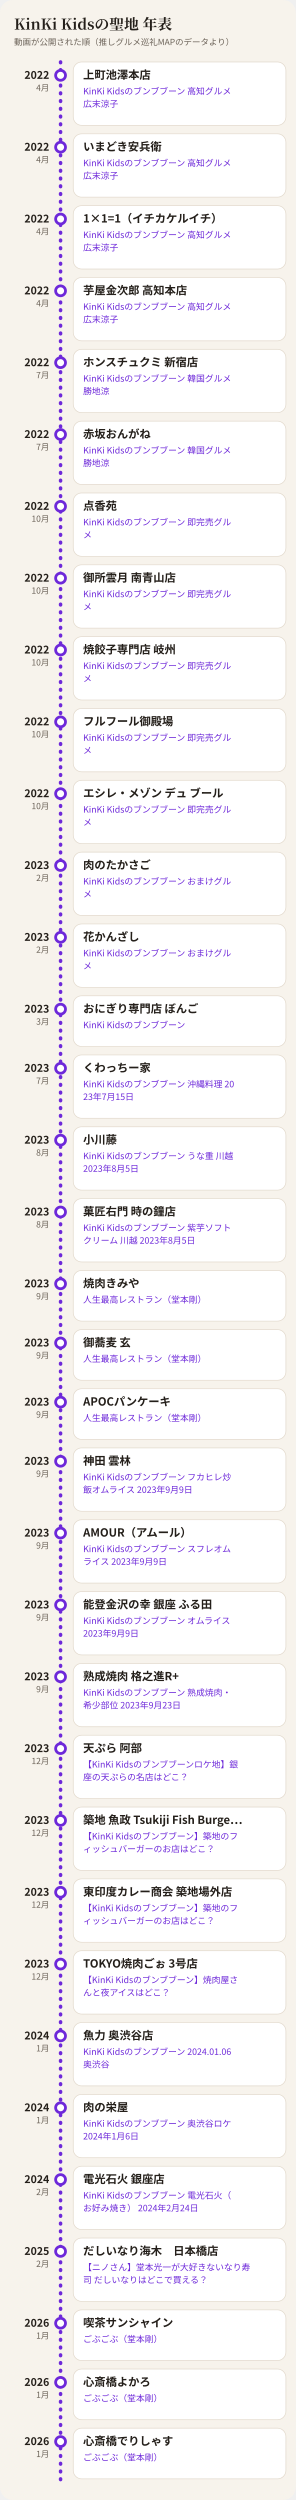
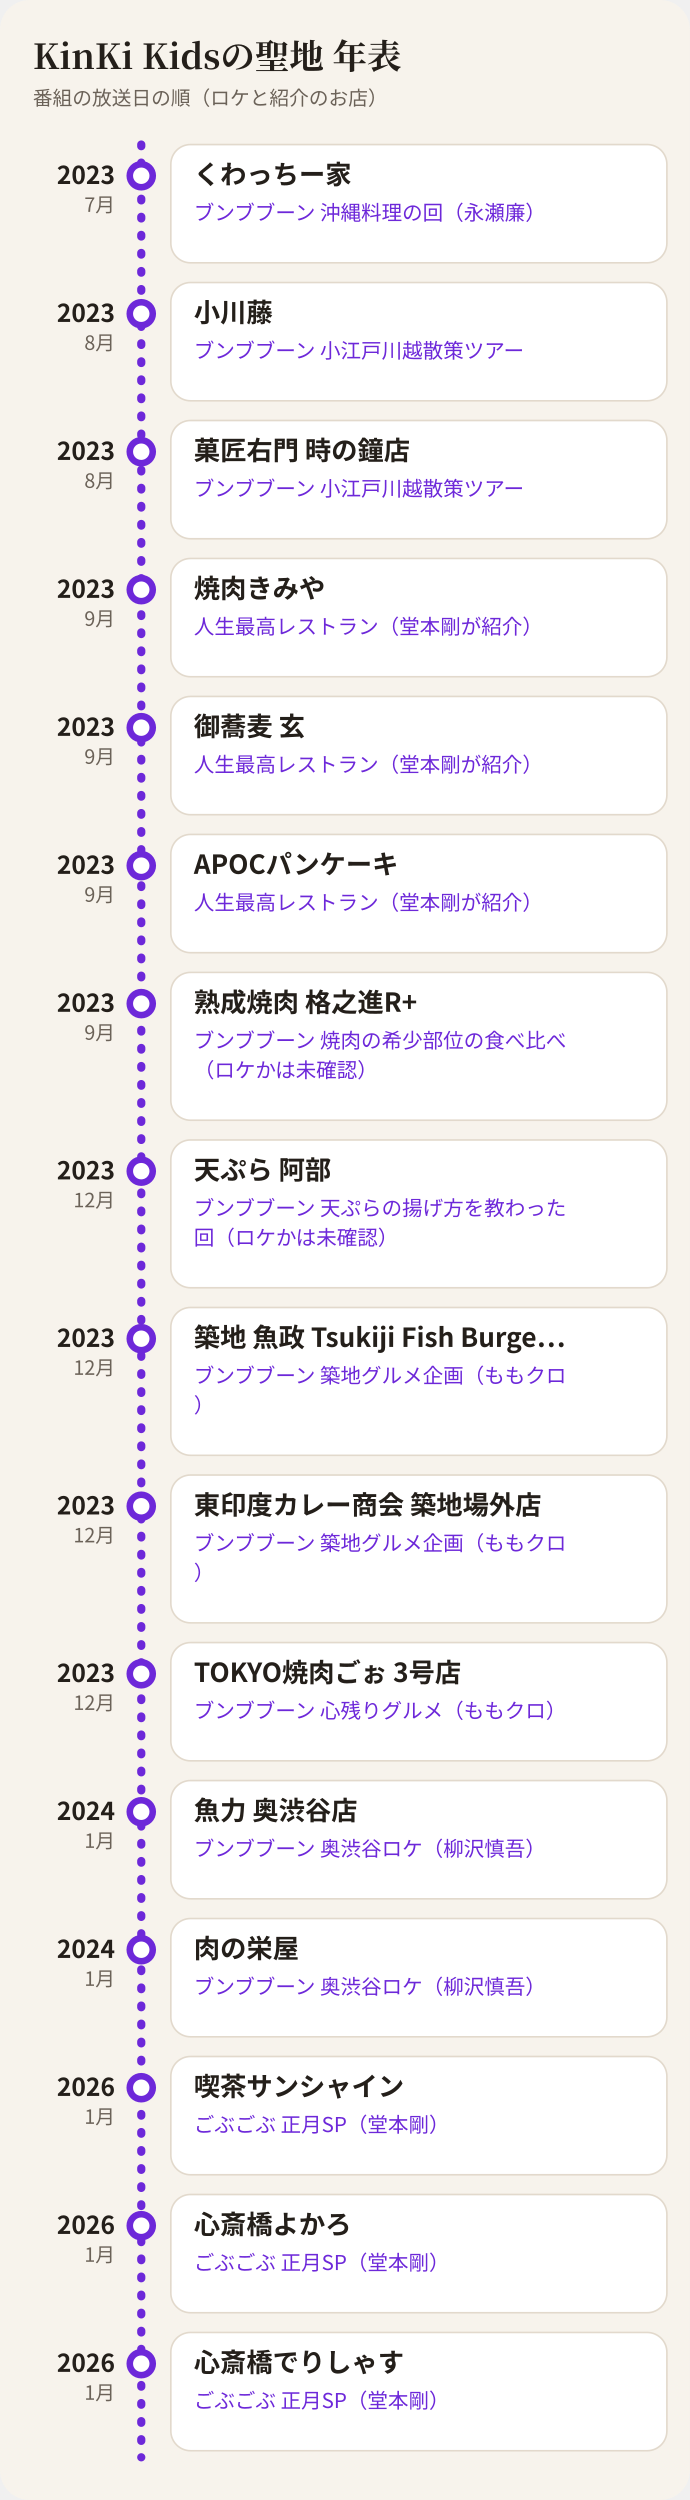
- <svg xmlns="http://www.w3.org/2000/svg" viewBox="0 0 420 3550" width="420" height="3550" font-family="'Hiragino Sans','Noto Sans CJK JP','Noto Sans JP',sans-serif">
-   <rect width="420" height="3550" rx="18" fill="#F7F3EC" />
+ <svg xmlns="http://www.w3.org/2000/svg" viewBox="0 0 420 1522" width="420" height="1522" font-family="'Hiragino Sans','Noto Sans CJK JP','Noto Sans JP',sans-serif">
+   <rect width="420" height="1522" rx="18" fill="#F7F3EC" />
  <text x="20" y="42" font-size="21" font-weight="800" fill="#241F1A" font-family="'Hiragino Mincho ProN','Noto Serif CJK JP','Noto Serif JP',serif">KinKi Kidsの聖地 年表</text>
-   <text x="20" y="64" font-size="12" fill="#6B6258">動画が公開された順（推しグルメ巡礼MAPのデータより）</text>
-   <line x1="86" y1="88" x2="86" y2="3524" stroke="#6d28d9" stroke-width="5" stroke-linecap="round" stroke-dasharray="1 10" />
-   <text x="70" y="112" font-size="15" font-weight="800" text-anchor="end" fill="#241F1A">2022</text>
-   <text x="70" y="129" font-size="12" text-anchor="end" fill="#6B6258">4月</text>
+   <text x="20" y="64" font-size="12" fill="#6B6258">番組の放送日の順（ロケと紹介のお店）</text>
+   <line x1="86" y1="88" x2="86" y2="1496" stroke="#6d28d9" stroke-width="5" stroke-linecap="round" stroke-dasharray="1 10" />
+   <text x="70" y="112" font-size="15" font-weight="800" text-anchor="end" fill="#241F1A">2023</text>
+   <text x="70" y="129" font-size="12" text-anchor="end" fill="#6B6258">7月</text>
  <circle cx="86" cy="107" r="7" fill="#fff" stroke="#6d28d9" stroke-width="4" />
-   <rect x="104" y="88" width="302" height="90" rx="12" fill="#fff" stroke="#E2D9CC" />
-   <text x="118" y="112" font-size="16" font-weight="800" fill="#241F1A">上町池澤本店</text>
-   <text x="118" y="134" font-size="12.5" fill="#6d28d9">KinKi Kidsのブンブブーン 高知グルメ </text>
-   <text x="118" y="152" font-size="12.5" fill="#6d28d9">広末涼子</text>
-   <text x="70" y="214" font-size="15" font-weight="800" text-anchor="end" fill="#241F1A">2022</text>
-   <text x="70" y="231" font-size="12" text-anchor="end" fill="#6B6258">4月</text>
-   <circle cx="86" cy="209" r="7" fill="#fff" stroke="#6d28d9" stroke-width="4" />
-   <rect x="104" y="190" width="302" height="90" rx="12" fill="#fff" stroke="#E2D9CC" />
-   <text x="118" y="214" font-size="16" font-weight="800" fill="#241F1A">いまどき安兵衛</text>
-   <text x="118" y="236" font-size="12.5" fill="#6d28d9">KinKi Kidsのブンブブーン 高知グルメ </text>
-   <text x="118" y="254" font-size="12.5" fill="#6d28d9">広末涼子</text>
-   <text x="70" y="316" font-size="15" font-weight="800" text-anchor="end" fill="#241F1A">2022</text>
-   <text x="70" y="333" font-size="12" text-anchor="end" fill="#6B6258">4月</text>
-   <circle cx="86" cy="311" r="7" fill="#fff" stroke="#6d28d9" stroke-width="4" />
-   <rect x="104" y="292" width="302" height="90" rx="12" fill="#fff" stroke="#E2D9CC" />
-   <text x="118" y="316" font-size="16" font-weight="800" fill="#241F1A">1×1=1（イチカケルイチ）</text>
-   <text x="118" y="338" font-size="12.5" fill="#6d28d9">KinKi Kidsのブンブブーン 高知グルメ </text>
-   <text x="118" y="356" font-size="12.5" fill="#6d28d9">広末涼子</text>
-   <text x="70" y="418" font-size="15" font-weight="800" text-anchor="end" fill="#241F1A">2022</text>
-   <text x="70" y="435" font-size="12" text-anchor="end" fill="#6B6258">4月</text>
-   <circle cx="86" cy="413" r="7" fill="#fff" stroke="#6d28d9" stroke-width="4" />
-   <rect x="104" y="394" width="302" height="90" rx="12" fill="#fff" stroke="#E2D9CC" />
-   <text x="118" y="418" font-size="16" font-weight="800" fill="#241F1A">芋屋金次郎 高知本店</text>
-   <text x="118" y="440" font-size="12.5" fill="#6d28d9">KinKi Kidsのブンブブーン 高知グルメ </text>
-   <text x="118" y="458" font-size="12.5" fill="#6d28d9">広末涼子</text>
-   <text x="70" y="520" font-size="15" font-weight="800" text-anchor="end" fill="#241F1A">2022</text>
-   <text x="70" y="537" font-size="12" text-anchor="end" fill="#6B6258">7月</text>
-   <circle cx="86" cy="515" r="7" fill="#fff" stroke="#6d28d9" stroke-width="4" />
-   <rect x="104" y="496" width="302" height="90" rx="12" fill="#fff" stroke="#E2D9CC" />
-   <text x="118" y="520" font-size="16" font-weight="800" fill="#241F1A">ホンスチュクミ 新宿店</text>
-   <text x="118" y="542" font-size="12.5" fill="#6d28d9">KinKi Kidsのブンブブーン 韓国グルメ </text>
-   <text x="118" y="560" font-size="12.5" fill="#6d28d9">勝地涼</text>
-   <text x="70" y="622" font-size="15" font-weight="800" text-anchor="end" fill="#241F1A">2022</text>
-   <text x="70" y="639" font-size="12" text-anchor="end" fill="#6B6258">7月</text>
-   <circle cx="86" cy="617" r="7" fill="#fff" stroke="#6d28d9" stroke-width="4" />
-   <rect x="104" y="598" width="302" height="90" rx="12" fill="#fff" stroke="#E2D9CC" />
-   <text x="118" y="622" font-size="16" font-weight="800" fill="#241F1A">赤坂おんがね</text>
-   <text x="118" y="644" font-size="12.5" fill="#6d28d9">KinKi Kidsのブンブブーン 韓国グルメ </text>
-   <text x="118" y="662" font-size="12.5" fill="#6d28d9">勝地涼</text>
-   <text x="70" y="724" font-size="15" font-weight="800" text-anchor="end" fill="#241F1A">2022</text>
-   <text x="70" y="741" font-size="12" text-anchor="end" fill="#6B6258">10月</text>
-   <circle cx="86" cy="719" r="7" fill="#fff" stroke="#6d28d9" stroke-width="4" />
-   <rect x="104" y="700" width="302" height="90" rx="12" fill="#fff" stroke="#E2D9CC" />
-   <text x="118" y="724" font-size="16" font-weight="800" fill="#241F1A">点香苑</text>
-   <text x="118" y="746" font-size="12.5" fill="#6d28d9">KinKi Kidsのブンブブーン 即完売グル</text>
-   <text x="118" y="764" font-size="12.5" fill="#6d28d9">メ</text>
-   <text x="70" y="826" font-size="15" font-weight="800" text-anchor="end" fill="#241F1A">2022</text>
-   <text x="70" y="843" font-size="12" text-anchor="end" fill="#6B6258">10月</text>
-   <circle cx="86" cy="821" r="7" fill="#fff" stroke="#6d28d9" stroke-width="4" />
-   <rect x="104" y="802" width="302" height="90" rx="12" fill="#fff" stroke="#E2D9CC" />
-   <text x="118" y="826" font-size="16" font-weight="800" fill="#241F1A">御所雲月 南青山店</text>
-   <text x="118" y="848" font-size="12.5" fill="#6d28d9">KinKi Kidsのブンブブーン 即完売グル</text>
-   <text x="118" y="866" font-size="12.5" fill="#6d28d9">メ</text>
-   <text x="70" y="928" font-size="15" font-weight="800" text-anchor="end" fill="#241F1A">2022</text>
-   <text x="70" y="945" font-size="12" text-anchor="end" fill="#6B6258">10月</text>
-   <circle cx="86" cy="923" r="7" fill="#fff" stroke="#6d28d9" stroke-width="4" />
-   <rect x="104" y="904" width="302" height="90" rx="12" fill="#fff" stroke="#E2D9CC" />
-   <text x="118" y="928" font-size="16" font-weight="800" fill="#241F1A">焼餃子専門店 岐州</text>
-   <text x="118" y="950" font-size="12.5" fill="#6d28d9">KinKi Kidsのブンブブーン 即完売グル</text>
-   <text x="118" y="968" font-size="12.5" fill="#6d28d9">メ</text>
-   <text x="70" y="1030" font-size="15" font-weight="800" text-anchor="end" fill="#241F1A">2022</text>
-   <text x="70" y="1047" font-size="12" text-anchor="end" fill="#6B6258">10月</text>
-   <circle cx="86" cy="1025" r="7" fill="#fff" stroke="#6d28d9" stroke-width="4" />
-   <rect x="104" y="1006" width="302" height="90" rx="12" fill="#fff" stroke="#E2D9CC" />
-   <text x="118" y="1030" font-size="16" font-weight="800" fill="#241F1A">フルフール御殿場</text>
-   <text x="118" y="1052" font-size="12.5" fill="#6d28d9">KinKi Kidsのブンブブーン 即完売グル</text>
-   <text x="118" y="1070" font-size="12.5" fill="#6d28d9">メ</text>
-   <text x="70" y="1132" font-size="15" font-weight="800" text-anchor="end" fill="#241F1A">2022</text>
-   <text x="70" y="1149" font-size="12" text-anchor="end" fill="#6B6258">10月</text>
-   <circle cx="86" cy="1127" r="7" fill="#fff" stroke="#6d28d9" stroke-width="4" />
-   <rect x="104" y="1108" width="302" height="90" rx="12" fill="#fff" stroke="#E2D9CC" />
-   <text x="118" y="1132" font-size="16" font-weight="800" fill="#241F1A">エシレ・メゾン デュ ブール</text>
-   <text x="118" y="1154" font-size="12.5" fill="#6d28d9">KinKi Kidsのブンブブーン 即完売グル</text>
-   <text x="118" y="1172" font-size="12.5" fill="#6d28d9">メ</text>
-   <text x="70" y="1234" font-size="15" font-weight="800" text-anchor="end" fill="#241F1A">2023</text>
-   <text x="70" y="1251" font-size="12" text-anchor="end" fill="#6B6258">2月</text>
-   <circle cx="86" cy="1229" r="7" fill="#fff" stroke="#6d28d9" stroke-width="4" />
-   <rect x="104" y="1210" width="302" height="90" rx="12" fill="#fff" stroke="#E2D9CC" />
-   <text x="118" y="1234" font-size="16" font-weight="800" fill="#241F1A">肉のたかさご</text>
-   <text x="118" y="1256" font-size="12.5" fill="#6d28d9">KinKi Kidsのブンブブーン おまけグル</text>
-   <text x="118" y="1274" font-size="12.5" fill="#6d28d9">メ</text>
-   <text x="70" y="1336" font-size="15" font-weight="800" text-anchor="end" fill="#241F1A">2023</text>
-   <text x="70" y="1353" font-size="12" text-anchor="end" fill="#6B6258">2月</text>
-   <circle cx="86" cy="1331" r="7" fill="#fff" stroke="#6d28d9" stroke-width="4" />
-   <rect x="104" y="1312" width="302" height="90" rx="12" fill="#fff" stroke="#E2D9CC" />
-   <text x="118" y="1336" font-size="16" font-weight="800" fill="#241F1A">花かんざし</text>
-   <text x="118" y="1358" font-size="12.5" fill="#6d28d9">KinKi Kidsのブンブブーン おまけグル</text>
-   <text x="118" y="1376" font-size="12.5" fill="#6d28d9">メ</text>
-   <text x="70" y="1438" font-size="15" font-weight="800" text-anchor="end" fill="#241F1A">2023</text>
-   <text x="70" y="1455" font-size="12" text-anchor="end" fill="#6B6258">3月</text>
-   <circle cx="86" cy="1433" r="7" fill="#fff" stroke="#6d28d9" stroke-width="4" />
-   <rect x="104" y="1414" width="302" height="72" rx="12" fill="#fff" stroke="#E2D9CC" />
-   <text x="118" y="1438" font-size="16" font-weight="800" fill="#241F1A">おにぎり専門店 ぼんご</text>
-   <text x="118" y="1460" font-size="12.5" fill="#6d28d9">KinKi Kidsのブンブブーン</text>
-   <text x="70" y="1522" font-size="15" font-weight="800" text-anchor="end" fill="#241F1A">2023</text>
-   <text x="70" y="1539" font-size="12" text-anchor="end" fill="#6B6258">7月</text>
-   <circle cx="86" cy="1517" r="7" fill="#fff" stroke="#6d28d9" stroke-width="4" />
-   <rect x="104" y="1498" width="302" height="90" rx="12" fill="#fff" stroke="#E2D9CC" />
-   <text x="118" y="1522" font-size="16" font-weight="800" fill="#241F1A">くわっちー家</text>
-   <text x="118" y="1544" font-size="12.5" fill="#6d28d9">KinKi Kidsのブンブブーン 沖縄料理 20</text>
-   <text x="118" y="1562" font-size="12.5" fill="#6d28d9">23年7月15日</text>
-   <text x="70" y="1624" font-size="15" font-weight="800" text-anchor="end" fill="#241F1A">2023</text>
-   <text x="70" y="1641" font-size="12" text-anchor="end" fill="#6B6258">8月</text>
-   <circle cx="86" cy="1619" r="7" fill="#fff" stroke="#6d28d9" stroke-width="4" />
-   <rect x="104" y="1600" width="302" height="90" rx="12" fill="#fff" stroke="#E2D9CC" />
-   <text x="118" y="1624" font-size="16" font-weight="800" fill="#241F1A">小川藤</text>
-   <text x="118" y="1646" font-size="12.5" fill="#6d28d9">KinKi Kidsのブンブブーン うな重 川越</text>
-   <text x="118" y="1664" font-size="12.5" fill="#6d28d9"> 2023年8月5日</text>
-   <text x="70" y="1726" font-size="15" font-weight="800" text-anchor="end" fill="#241F1A">2023</text>
-   <text x="70" y="1743" font-size="12" text-anchor="end" fill="#6B6258">8月</text>
-   <circle cx="86" cy="1721" r="7" fill="#fff" stroke="#6d28d9" stroke-width="4" />
-   <rect x="104" y="1702" width="302" height="90" rx="12" fill="#fff" stroke="#E2D9CC" />
-   <text x="118" y="1726" font-size="16" font-weight="800" fill="#241F1A">菓匠右門 時の鐘店</text>
-   <text x="118" y="1748" font-size="12.5" fill="#6d28d9">KinKi Kidsのブンブブーン 紫芋ソフト</text>
-   <text x="118" y="1766" font-size="12.5" fill="#6d28d9">クリーム 川越 2023年8月5日</text>
-   <text x="70" y="1828" font-size="15" font-weight="800" text-anchor="end" fill="#241F1A">2023</text>
-   <text x="70" y="1845" font-size="12" text-anchor="end" fill="#6B6258">9月</text>
-   <circle cx="86" cy="1823" r="7" fill="#fff" stroke="#6d28d9" stroke-width="4" />
-   <rect x="104" y="1804" width="302" height="72" rx="12" fill="#fff" stroke="#E2D9CC" />
-   <text x="118" y="1828" font-size="16" font-weight="800" fill="#241F1A">焼肉きみや</text>
-   <text x="118" y="1850" font-size="12.5" fill="#6d28d9">人生最高レストラン（堂本剛）</text>
-   <text x="70" y="1912" font-size="15" font-weight="800" text-anchor="end" fill="#241F1A">2023</text>
-   <text x="70" y="1929" font-size="12" text-anchor="end" fill="#6B6258">9月</text>
-   <circle cx="86" cy="1907" r="7" fill="#fff" stroke="#6d28d9" stroke-width="4" />
-   <rect x="104" y="1888" width="302" height="72" rx="12" fill="#fff" stroke="#E2D9CC" />
-   <text x="118" y="1912" font-size="16" font-weight="800" fill="#241F1A">御蕎麦 玄</text>
-   <text x="118" y="1934" font-size="12.5" fill="#6d28d9">人生最高レストラン（堂本剛）</text>
-   <text x="70" y="1996" font-size="15" font-weight="800" text-anchor="end" fill="#241F1A">2023</text>
-   <text x="70" y="2013" font-size="12" text-anchor="end" fill="#6B6258">9月</text>
-   <circle cx="86" cy="1991" r="7" fill="#fff" stroke="#6d28d9" stroke-width="4" />
-   <rect x="104" y="1972" width="302" height="72" rx="12" fill="#fff" stroke="#E2D9CC" />
-   <text x="118" y="1996" font-size="16" font-weight="800" fill="#241F1A">APOCパンケーキ</text>
-   <text x="118" y="2018" font-size="12.5" fill="#6d28d9">人生最高レストラン（堂本剛）</text>
-   <text x="70" y="2080" font-size="15" font-weight="800" text-anchor="end" fill="#241F1A">2023</text>
-   <text x="70" y="2097" font-size="12" text-anchor="end" fill="#6B6258">9月</text>
-   <circle cx="86" cy="2075" r="7" fill="#fff" stroke="#6d28d9" stroke-width="4" />
-   <rect x="104" y="2056" width="302" height="90" rx="12" fill="#fff" stroke="#E2D9CC" />
-   <text x="118" y="2080" font-size="16" font-weight="800" fill="#241F1A">神田 雲林</text>
-   <text x="118" y="2102" font-size="12.5" fill="#6d28d9">KinKi Kidsのブンブブーン フカヒレ炒</text>
-   <text x="118" y="2120" font-size="12.5" fill="#6d28d9">飯オムライス 2023年9月9日</text>
-   <text x="70" y="2182" font-size="15" font-weight="800" text-anchor="end" fill="#241F1A">2023</text>
-   <text x="70" y="2199" font-size="12" text-anchor="end" fill="#6B6258">9月</text>
-   <circle cx="86" cy="2177" r="7" fill="#fff" stroke="#6d28d9" stroke-width="4" />
-   <rect x="104" y="2158" width="302" height="90" rx="12" fill="#fff" stroke="#E2D9CC" />
-   <text x="118" y="2182" font-size="16" font-weight="800" fill="#241F1A">AMOUR（アムール）</text>
-   <text x="118" y="2204" font-size="12.5" fill="#6d28d9">KinKi Kidsのブンブブーン スフレオム</text>
-   <text x="118" y="2222" font-size="12.5" fill="#6d28d9">ライス 2023年9月9日</text>
-   <text x="70" y="2284" font-size="15" font-weight="800" text-anchor="end" fill="#241F1A">2023</text>
-   <text x="70" y="2301" font-size="12" text-anchor="end" fill="#6B6258">9月</text>
-   <circle cx="86" cy="2279" r="7" fill="#fff" stroke="#6d28d9" stroke-width="4" />
-   <rect x="104" y="2260" width="302" height="90" rx="12" fill="#fff" stroke="#E2D9CC" />
-   <text x="118" y="2284" font-size="16" font-weight="800" fill="#241F1A">能登金沢の幸 銀座 ふる田</text>
-   <text x="118" y="2306" font-size="12.5" fill="#6d28d9">KinKi Kidsのブンブブーン オムライス </text>
-   <text x="118" y="2324" font-size="12.5" fill="#6d28d9">2023年9月9日</text>
-   <text x="70" y="2386" font-size="15" font-weight="800" text-anchor="end" fill="#241F1A">2023</text>
-   <text x="70" y="2403" font-size="12" text-anchor="end" fill="#6B6258">9月</text>
-   <circle cx="86" cy="2381" r="7" fill="#fff" stroke="#6d28d9" stroke-width="4" />
-   <rect x="104" y="2362" width="302" height="90" rx="12" fill="#fff" stroke="#E2D9CC" />
-   <text x="118" y="2386" font-size="16" font-weight="800" fill="#241F1A">熟成焼肉 格之進R+</text>
-   <text x="118" y="2408" font-size="12.5" fill="#6d28d9">KinKi Kidsのブンブブーン 熟成焼肉・</text>
-   <text x="118" y="2426" font-size="12.5" fill="#6d28d9">希少部位 2023年9月23日</text>
-   <text x="70" y="2488" font-size="15" font-weight="800" text-anchor="end" fill="#241F1A">2023</text>
-   <text x="70" y="2505" font-size="12" text-anchor="end" fill="#6B6258">12月</text>
-   <circle cx="86" cy="2483" r="7" fill="#fff" stroke="#6d28d9" stroke-width="4" />
-   <rect x="104" y="2464" width="302" height="90" rx="12" fill="#fff" stroke="#E2D9CC" />
-   <text x="118" y="2488" font-size="16" font-weight="800" fill="#241F1A">天ぷら 阿部</text>
-   <text x="118" y="2510" font-size="12.5" fill="#6d28d9">【KinKi Kidsのブンブブーンロケ地】銀</text>
-   <text x="118" y="2528" font-size="12.5" fill="#6d28d9">座の天ぷらの名店はどこ？</text>
-   <text x="70" y="2590" font-size="15" font-weight="800" text-anchor="end" fill="#241F1A">2023</text>
-   <text x="70" y="2607" font-size="12" text-anchor="end" fill="#6B6258">12月</text>
-   <circle cx="86" cy="2585" r="7" fill="#fff" stroke="#6d28d9" stroke-width="4" />
-   <rect x="104" y="2566" width="302" height="90" rx="12" fill="#fff" stroke="#E2D9CC" />
-   <text x="118" y="2590" font-size="16" font-weight="800" fill="#241F1A">築地 魚政 Tsukiji Fish Burge…</text>
-   <text x="118" y="2612" font-size="12.5" fill="#6d28d9">【KinKi Kidsのブンブブーン】築地のフ</text>
-   <text x="118" y="2630" font-size="12.5" fill="#6d28d9">ィッシュバーガーのお店はどこ？</text>
-   <text x="70" y="2692" font-size="15" font-weight="800" text-anchor="end" fill="#241F1A">2023</text>
-   <text x="70" y="2709" font-size="12" text-anchor="end" fill="#6B6258">12月</text>
-   <circle cx="86" cy="2687" r="7" fill="#fff" stroke="#6d28d9" stroke-width="4" />
-   <rect x="104" y="2668" width="302" height="90" rx="12" fill="#fff" stroke="#E2D9CC" />
-   <text x="118" y="2692" font-size="16" font-weight="800" fill="#241F1A">東印度カレー商会 築地場外店</text>
-   <text x="118" y="2714" font-size="12.5" fill="#6d28d9">【KinKi Kidsのブンブブーン】築地のフ</text>
-   <text x="118" y="2732" font-size="12.5" fill="#6d28d9">ィッシュバーガーのお店はどこ？</text>
-   <text x="70" y="2794" font-size="15" font-weight="800" text-anchor="end" fill="#241F1A">2023</text>
-   <text x="70" y="2811" font-size="12" text-anchor="end" fill="#6B6258">12月</text>
-   <circle cx="86" cy="2789" r="7" fill="#fff" stroke="#6d28d9" stroke-width="4" />
-   <rect x="104" y="2770" width="302" height="90" rx="12" fill="#fff" stroke="#E2D9CC" />
-   <text x="118" y="2794" font-size="16" font-weight="800" fill="#241F1A">TOKYO焼肉ごぉ 3号店</text>
-   <text x="118" y="2816" font-size="12.5" fill="#6d28d9">【KinKi Kidsのブンブブーン】焼肉屋さ</text>
-   <text x="118" y="2834" font-size="12.5" fill="#6d28d9">んと夜アイスはどこ？</text>
-   <text x="70" y="2896" font-size="15" font-weight="800" text-anchor="end" fill="#241F1A">2024</text>
-   <text x="70" y="2913" font-size="12" text-anchor="end" fill="#6B6258">1月</text>
-   <circle cx="86" cy="2891" r="7" fill="#fff" stroke="#6d28d9" stroke-width="4" />
-   <rect x="104" y="2872" width="302" height="90" rx="12" fill="#fff" stroke="#E2D9CC" />
-   <text x="118" y="2896" font-size="16" font-weight="800" fill="#241F1A">魚力 奥渋谷店</text>
-   <text x="118" y="2918" font-size="12.5" fill="#6d28d9">KinKi Kidsのブンブブーン 2024.01.06</text>
-   <text x="118" y="2936" font-size="12.5" fill="#6d28d9"> 奥渋谷</text>
-   <text x="70" y="2998" font-size="15" font-weight="800" text-anchor="end" fill="#241F1A">2024</text>
-   <text x="70" y="3015" font-size="12" text-anchor="end" fill="#6B6258">1月</text>
-   <circle cx="86" cy="2993" r="7" fill="#fff" stroke="#6d28d9" stroke-width="4" />
-   <rect x="104" y="2974" width="302" height="90" rx="12" fill="#fff" stroke="#E2D9CC" />
-   <text x="118" y="2998" font-size="16" font-weight="800" fill="#241F1A">肉の栄屋</text>
-   <text x="118" y="3020" font-size="12.5" fill="#6d28d9">KinKi Kidsのブンブブーン 奥渋谷ロケ </text>
-   <text x="118" y="3038" font-size="12.5" fill="#6d28d9">2024年1月6日</text>
-   <text x="70" y="3100" font-size="15" font-weight="800" text-anchor="end" fill="#241F1A">2024</text>
-   <text x="70" y="3117" font-size="12" text-anchor="end" fill="#6B6258">2月</text>
-   <circle cx="86" cy="3095" r="7" fill="#fff" stroke="#6d28d9" stroke-width="4" />
-   <rect x="104" y="3076" width="302" height="90" rx="12" fill="#fff" stroke="#E2D9CC" />
-   <text x="118" y="3100" font-size="16" font-weight="800" fill="#241F1A">電光石火 銀座店</text>
-   <text x="118" y="3122" font-size="12.5" fill="#6d28d9">KinKi Kidsのブンブブーン 電光石火（</text>
-   <text x="118" y="3140" font-size="12.5" fill="#6d28d9">お好み焼き） 2024年2月24日</text>
-   <text x="70" y="3202" font-size="15" font-weight="800" text-anchor="end" fill="#241F1A">2025</text>
-   <text x="70" y="3219" font-size="12" text-anchor="end" fill="#6B6258">2月</text>
-   <circle cx="86" cy="3197" r="7" fill="#fff" stroke="#6d28d9" stroke-width="4" />
-   <rect x="104" y="3178" width="302" height="90" rx="12" fill="#fff" stroke="#E2D9CC" />
-   <text x="118" y="3202" font-size="16" font-weight="800" fill="#241F1A">だしいなり海木　日本橋店</text>
-   <text x="118" y="3224" font-size="12.5" fill="#6d28d9">【ニノさん】堂本光一が大好きないなり寿</text>
-   <text x="118" y="3242" font-size="12.5" fill="#6d28d9">司 だしいなりはどこで買える？</text>
-   <text x="70" y="3304" font-size="15" font-weight="800" text-anchor="end" fill="#241F1A">2026</text>
-   <text x="70" y="3321" font-size="12" text-anchor="end" fill="#6B6258">1月</text>
-   <circle cx="86" cy="3299" r="7" fill="#fff" stroke="#6d28d9" stroke-width="4" />
-   <rect x="104" y="3280" width="302" height="72" rx="12" fill="#fff" stroke="#E2D9CC" />
-   <text x="118" y="3304" font-size="16" font-weight="800" fill="#241F1A">喫茶サンシャイン</text>
-   <text x="118" y="3326" font-size="12.5" fill="#6d28d9">ごぶごぶ（堂本剛）</text>
-   <text x="70" y="3388" font-size="15" font-weight="800" text-anchor="end" fill="#241F1A">2026</text>
-   <text x="70" y="3405" font-size="12" text-anchor="end" fill="#6B6258">1月</text>
-   <circle cx="86" cy="3383" r="7" fill="#fff" stroke="#6d28d9" stroke-width="4" />
-   <rect x="104" y="3364" width="302" height="72" rx="12" fill="#fff" stroke="#E2D9CC" />
-   <text x="118" y="3388" font-size="16" font-weight="800" fill="#241F1A">心斎橋よかろ</text>
-   <text x="118" y="3410" font-size="12.5" fill="#6d28d9">ごぶごぶ（堂本剛）</text>
-   <text x="70" y="3472" font-size="15" font-weight="800" text-anchor="end" fill="#241F1A">2026</text>
-   <text x="70" y="3489" font-size="12" text-anchor="end" fill="#6B6258">1月</text>
-   <circle cx="86" cy="3467" r="7" fill="#fff" stroke="#6d28d9" stroke-width="4" />
-   <rect x="104" y="3448" width="302" height="72" rx="12" fill="#fff" stroke="#E2D9CC" />
-   <text x="118" y="3472" font-size="16" font-weight="800" fill="#241F1A">心斎橋でりしゃす</text>
-   <text x="118" y="3494" font-size="12.5" fill="#6d28d9">ごぶごぶ（堂本剛）</text>
+   <rect x="104" y="88" width="302" height="72" rx="12" fill="#fff" stroke="#E2D9CC" />
+   <text x="118" y="112" font-size="16" font-weight="800" fill="#241F1A">くわっちー家</text>
+   <text x="118" y="134" font-size="12.5" fill="#6d28d9">ブンブブーン 沖縄料理の回（永瀬廉）</text>
+   <text x="70" y="196" font-size="15" font-weight="800" text-anchor="end" fill="#241F1A">2023</text>
+   <text x="70" y="213" font-size="12" text-anchor="end" fill="#6B6258">8月</text>
+   <circle cx="86" cy="191" r="7" fill="#fff" stroke="#6d28d9" stroke-width="4" />
+   <rect x="104" y="172" width="302" height="72" rx="12" fill="#fff" stroke="#E2D9CC" />
+   <text x="118" y="196" font-size="16" font-weight="800" fill="#241F1A">小川藤</text>
+   <text x="118" y="218" font-size="12.5" fill="#6d28d9">ブンブブーン 小江戸川越散策ツアー</text>
+   <text x="70" y="280" font-size="15" font-weight="800" text-anchor="end" fill="#241F1A">2023</text>
+   <text x="70" y="297" font-size="12" text-anchor="end" fill="#6B6258">8月</text>
+   <circle cx="86" cy="275" r="7" fill="#fff" stroke="#6d28d9" stroke-width="4" />
+   <rect x="104" y="256" width="302" height="72" rx="12" fill="#fff" stroke="#E2D9CC" />
+   <text x="118" y="280" font-size="16" font-weight="800" fill="#241F1A">菓匠右門 時の鐘店</text>
+   <text x="118" y="302" font-size="12.5" fill="#6d28d9">ブンブブーン 小江戸川越散策ツアー</text>
+   <text x="70" y="364" font-size="15" font-weight="800" text-anchor="end" fill="#241F1A">2023</text>
+   <text x="70" y="381" font-size="12" text-anchor="end" fill="#6B6258">9月</text>
+   <circle cx="86" cy="359" r="7" fill="#fff" stroke="#6d28d9" stroke-width="4" />
+   <rect x="104" y="340" width="302" height="72" rx="12" fill="#fff" stroke="#E2D9CC" />
+   <text x="118" y="364" font-size="16" font-weight="800" fill="#241F1A">焼肉きみや</text>
+   <text x="118" y="386" font-size="12.5" fill="#6d28d9">人生最高レストラン（堂本剛が紹介）</text>
+   <text x="70" y="448" font-size="15" font-weight="800" text-anchor="end" fill="#241F1A">2023</text>
+   <text x="70" y="465" font-size="12" text-anchor="end" fill="#6B6258">9月</text>
+   <circle cx="86" cy="443" r="7" fill="#fff" stroke="#6d28d9" stroke-width="4" />
+   <rect x="104" y="424" width="302" height="72" rx="12" fill="#fff" stroke="#E2D9CC" />
+   <text x="118" y="448" font-size="16" font-weight="800" fill="#241F1A">御蕎麦 玄</text>
+   <text x="118" y="470" font-size="12.5" fill="#6d28d9">人生最高レストラン（堂本剛が紹介）</text>
+   <text x="70" y="532" font-size="15" font-weight="800" text-anchor="end" fill="#241F1A">2023</text>
+   <text x="70" y="549" font-size="12" text-anchor="end" fill="#6B6258">9月</text>
+   <circle cx="86" cy="527" r="7" fill="#fff" stroke="#6d28d9" stroke-width="4" />
+   <rect x="104" y="508" width="302" height="72" rx="12" fill="#fff" stroke="#E2D9CC" />
+   <text x="118" y="532" font-size="16" font-weight="800" fill="#241F1A">APOCパンケーキ</text>
+   <text x="118" y="554" font-size="12.5" fill="#6d28d9">人生最高レストラン（堂本剛が紹介）</text>
+   <text x="70" y="616" font-size="15" font-weight="800" text-anchor="end" fill="#241F1A">2023</text>
+   <text x="70" y="633" font-size="12" text-anchor="end" fill="#6B6258">9月</text>
+   <circle cx="86" cy="611" r="7" fill="#fff" stroke="#6d28d9" stroke-width="4" />
+   <rect x="104" y="592" width="302" height="90" rx="12" fill="#fff" stroke="#E2D9CC" />
+   <text x="118" y="616" font-size="16" font-weight="800" fill="#241F1A">熟成焼肉 格之進R+</text>
+   <text x="118" y="638" font-size="12.5" fill="#6d28d9">ブンブブーン 焼肉の希少部位の食べ比べ</text>
+   <text x="118" y="656" font-size="12.5" fill="#6d28d9">（ロケかは未確認）</text>
+   <text x="70" y="718" font-size="15" font-weight="800" text-anchor="end" fill="#241F1A">2023</text>
+   <text x="70" y="735" font-size="12" text-anchor="end" fill="#6B6258">12月</text>
+   <circle cx="86" cy="713" r="7" fill="#fff" stroke="#6d28d9" stroke-width="4" />
+   <rect x="104" y="694" width="302" height="90" rx="12" fill="#fff" stroke="#E2D9CC" />
+   <text x="118" y="718" font-size="16" font-weight="800" fill="#241F1A">天ぷら 阿部</text>
+   <text x="118" y="740" font-size="12.5" fill="#6d28d9">ブンブブーン 天ぷらの揚げ方を教わった</text>
+   <text x="118" y="758" font-size="12.5" fill="#6d28d9">回（ロケかは未確認）</text>
+   <text x="70" y="820" font-size="15" font-weight="800" text-anchor="end" fill="#241F1A">2023</text>
+   <text x="70" y="837" font-size="12" text-anchor="end" fill="#6B6258">12月</text>
+   <circle cx="86" cy="815" r="7" fill="#fff" stroke="#6d28d9" stroke-width="4" />
+   <rect x="104" y="796" width="302" height="90" rx="12" fill="#fff" stroke="#E2D9CC" />
+   <text x="118" y="820" font-size="16" font-weight="800" fill="#241F1A">築地 魚政 Tsukiji Fish Burge…</text>
+   <text x="118" y="842" font-size="12.5" fill="#6d28d9">ブンブブーン 築地グルメ企画（ももクロ</text>
+   <text x="118" y="860" font-size="12.5" fill="#6d28d9">）</text>
+   <text x="70" y="922" font-size="15" font-weight="800" text-anchor="end" fill="#241F1A">2023</text>
+   <text x="70" y="939" font-size="12" text-anchor="end" fill="#6B6258">12月</text>
+   <circle cx="86" cy="917" r="7" fill="#fff" stroke="#6d28d9" stroke-width="4" />
+   <rect x="104" y="898" width="302" height="90" rx="12" fill="#fff" stroke="#E2D9CC" />
+   <text x="118" y="922" font-size="16" font-weight="800" fill="#241F1A">東印度カレー商会 築地場外店</text>
+   <text x="118" y="944" font-size="12.5" fill="#6d28d9">ブンブブーン 築地グルメ企画（ももクロ</text>
+   <text x="118" y="962" font-size="12.5" fill="#6d28d9">）</text>
+   <text x="70" y="1024" font-size="15" font-weight="800" text-anchor="end" fill="#241F1A">2023</text>
+   <text x="70" y="1041" font-size="12" text-anchor="end" fill="#6B6258">12月</text>
+   <circle cx="86" cy="1019" r="7" fill="#fff" stroke="#6d28d9" stroke-width="4" />
+   <rect x="104" y="1000" width="302" height="72" rx="12" fill="#fff" stroke="#E2D9CC" />
+   <text x="118" y="1024" font-size="16" font-weight="800" fill="#241F1A">TOKYO焼肉ごぉ 3号店</text>
+   <text x="118" y="1046" font-size="12.5" fill="#6d28d9">ブンブブーン 心残りグルメ（ももクロ）</text>
+   <text x="70" y="1108" font-size="15" font-weight="800" text-anchor="end" fill="#241F1A">2024</text>
+   <text x="70" y="1125" font-size="12" text-anchor="end" fill="#6B6258">1月</text>
+   <circle cx="86" cy="1103" r="7" fill="#fff" stroke="#6d28d9" stroke-width="4" />
+   <rect x="104" y="1084" width="302" height="72" rx="12" fill="#fff" stroke="#E2D9CC" />
+   <text x="118" y="1108" font-size="16" font-weight="800" fill="#241F1A">魚力 奥渋谷店</text>
+   <text x="118" y="1130" font-size="12.5" fill="#6d28d9">ブンブブーン 奥渋谷ロケ（柳沢慎吾）</text>
+   <text x="70" y="1192" font-size="15" font-weight="800" text-anchor="end" fill="#241F1A">2024</text>
+   <text x="70" y="1209" font-size="12" text-anchor="end" fill="#6B6258">1月</text>
+   <circle cx="86" cy="1187" r="7" fill="#fff" stroke="#6d28d9" stroke-width="4" />
+   <rect x="104" y="1168" width="302" height="72" rx="12" fill="#fff" stroke="#E2D9CC" />
+   <text x="118" y="1192" font-size="16" font-weight="800" fill="#241F1A">肉の栄屋</text>
+   <text x="118" y="1214" font-size="12.5" fill="#6d28d9">ブンブブーン 奥渋谷ロケ（柳沢慎吾）</text>
+   <text x="70" y="1276" font-size="15" font-weight="800" text-anchor="end" fill="#241F1A">2026</text>
+   <text x="70" y="1293" font-size="12" text-anchor="end" fill="#6B6258">1月</text>
+   <circle cx="86" cy="1271" r="7" fill="#fff" stroke="#6d28d9" stroke-width="4" />
+   <rect x="104" y="1252" width="302" height="72" rx="12" fill="#fff" stroke="#E2D9CC" />
+   <text x="118" y="1276" font-size="16" font-weight="800" fill="#241F1A">喫茶サンシャイン</text>
+   <text x="118" y="1298" font-size="12.5" fill="#6d28d9">ごぶごぶ 正月SP（堂本剛）</text>
+   <text x="70" y="1360" font-size="15" font-weight="800" text-anchor="end" fill="#241F1A">2026</text>
+   <text x="70" y="1377" font-size="12" text-anchor="end" fill="#6B6258">1月</text>
+   <circle cx="86" cy="1355" r="7" fill="#fff" stroke="#6d28d9" stroke-width="4" />
+   <rect x="104" y="1336" width="302" height="72" rx="12" fill="#fff" stroke="#E2D9CC" />
+   <text x="118" y="1360" font-size="16" font-weight="800" fill="#241F1A">心斎橋よかろ</text>
+   <text x="118" y="1382" font-size="12.5" fill="#6d28d9">ごぶごぶ 正月SP（堂本剛）</text>
+   <text x="70" y="1444" font-size="15" font-weight="800" text-anchor="end" fill="#241F1A">2026</text>
+   <text x="70" y="1461" font-size="12" text-anchor="end" fill="#6B6258">1月</text>
+   <circle cx="86" cy="1439" r="7" fill="#fff" stroke="#6d28d9" stroke-width="4" />
+   <rect x="104" y="1420" width="302" height="72" rx="12" fill="#fff" stroke="#E2D9CC" />
+   <text x="118" y="1444" font-size="16" font-weight="800" fill="#241F1A">心斎橋でりしゃす</text>
+   <text x="118" y="1466" font-size="12.5" fill="#6d28d9">ごぶごぶ 正月SP（堂本剛）</text>
</svg>
